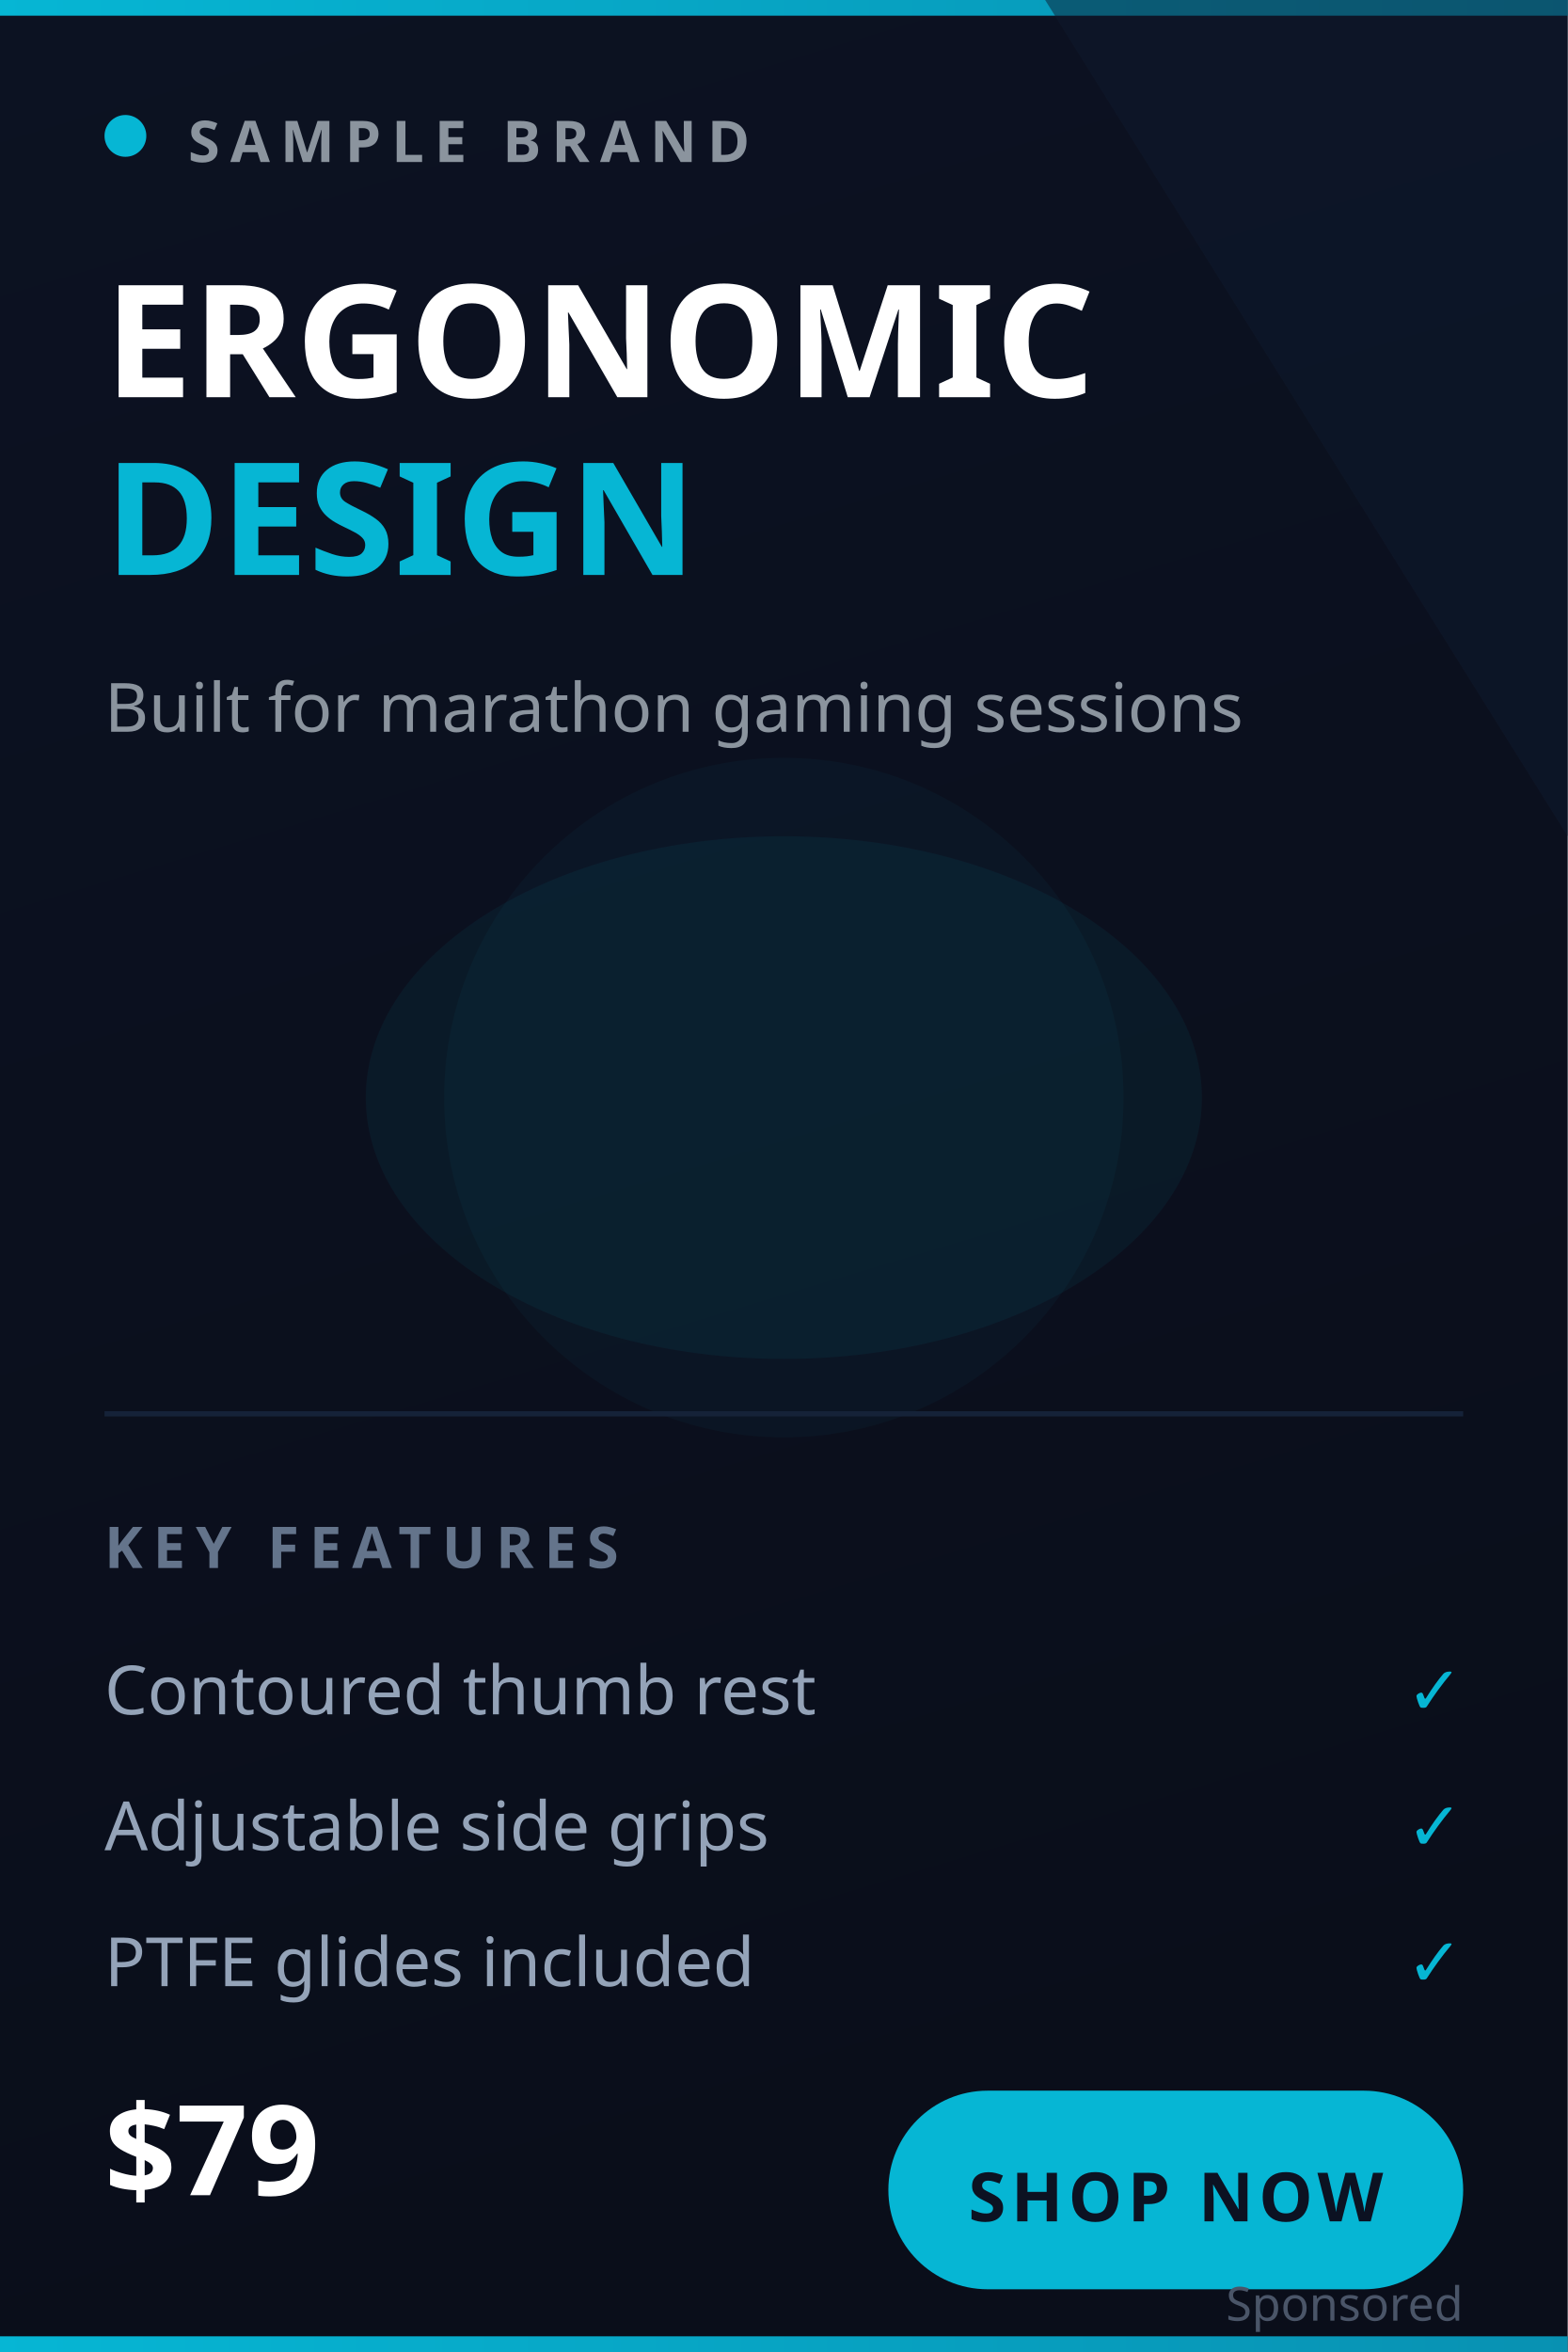
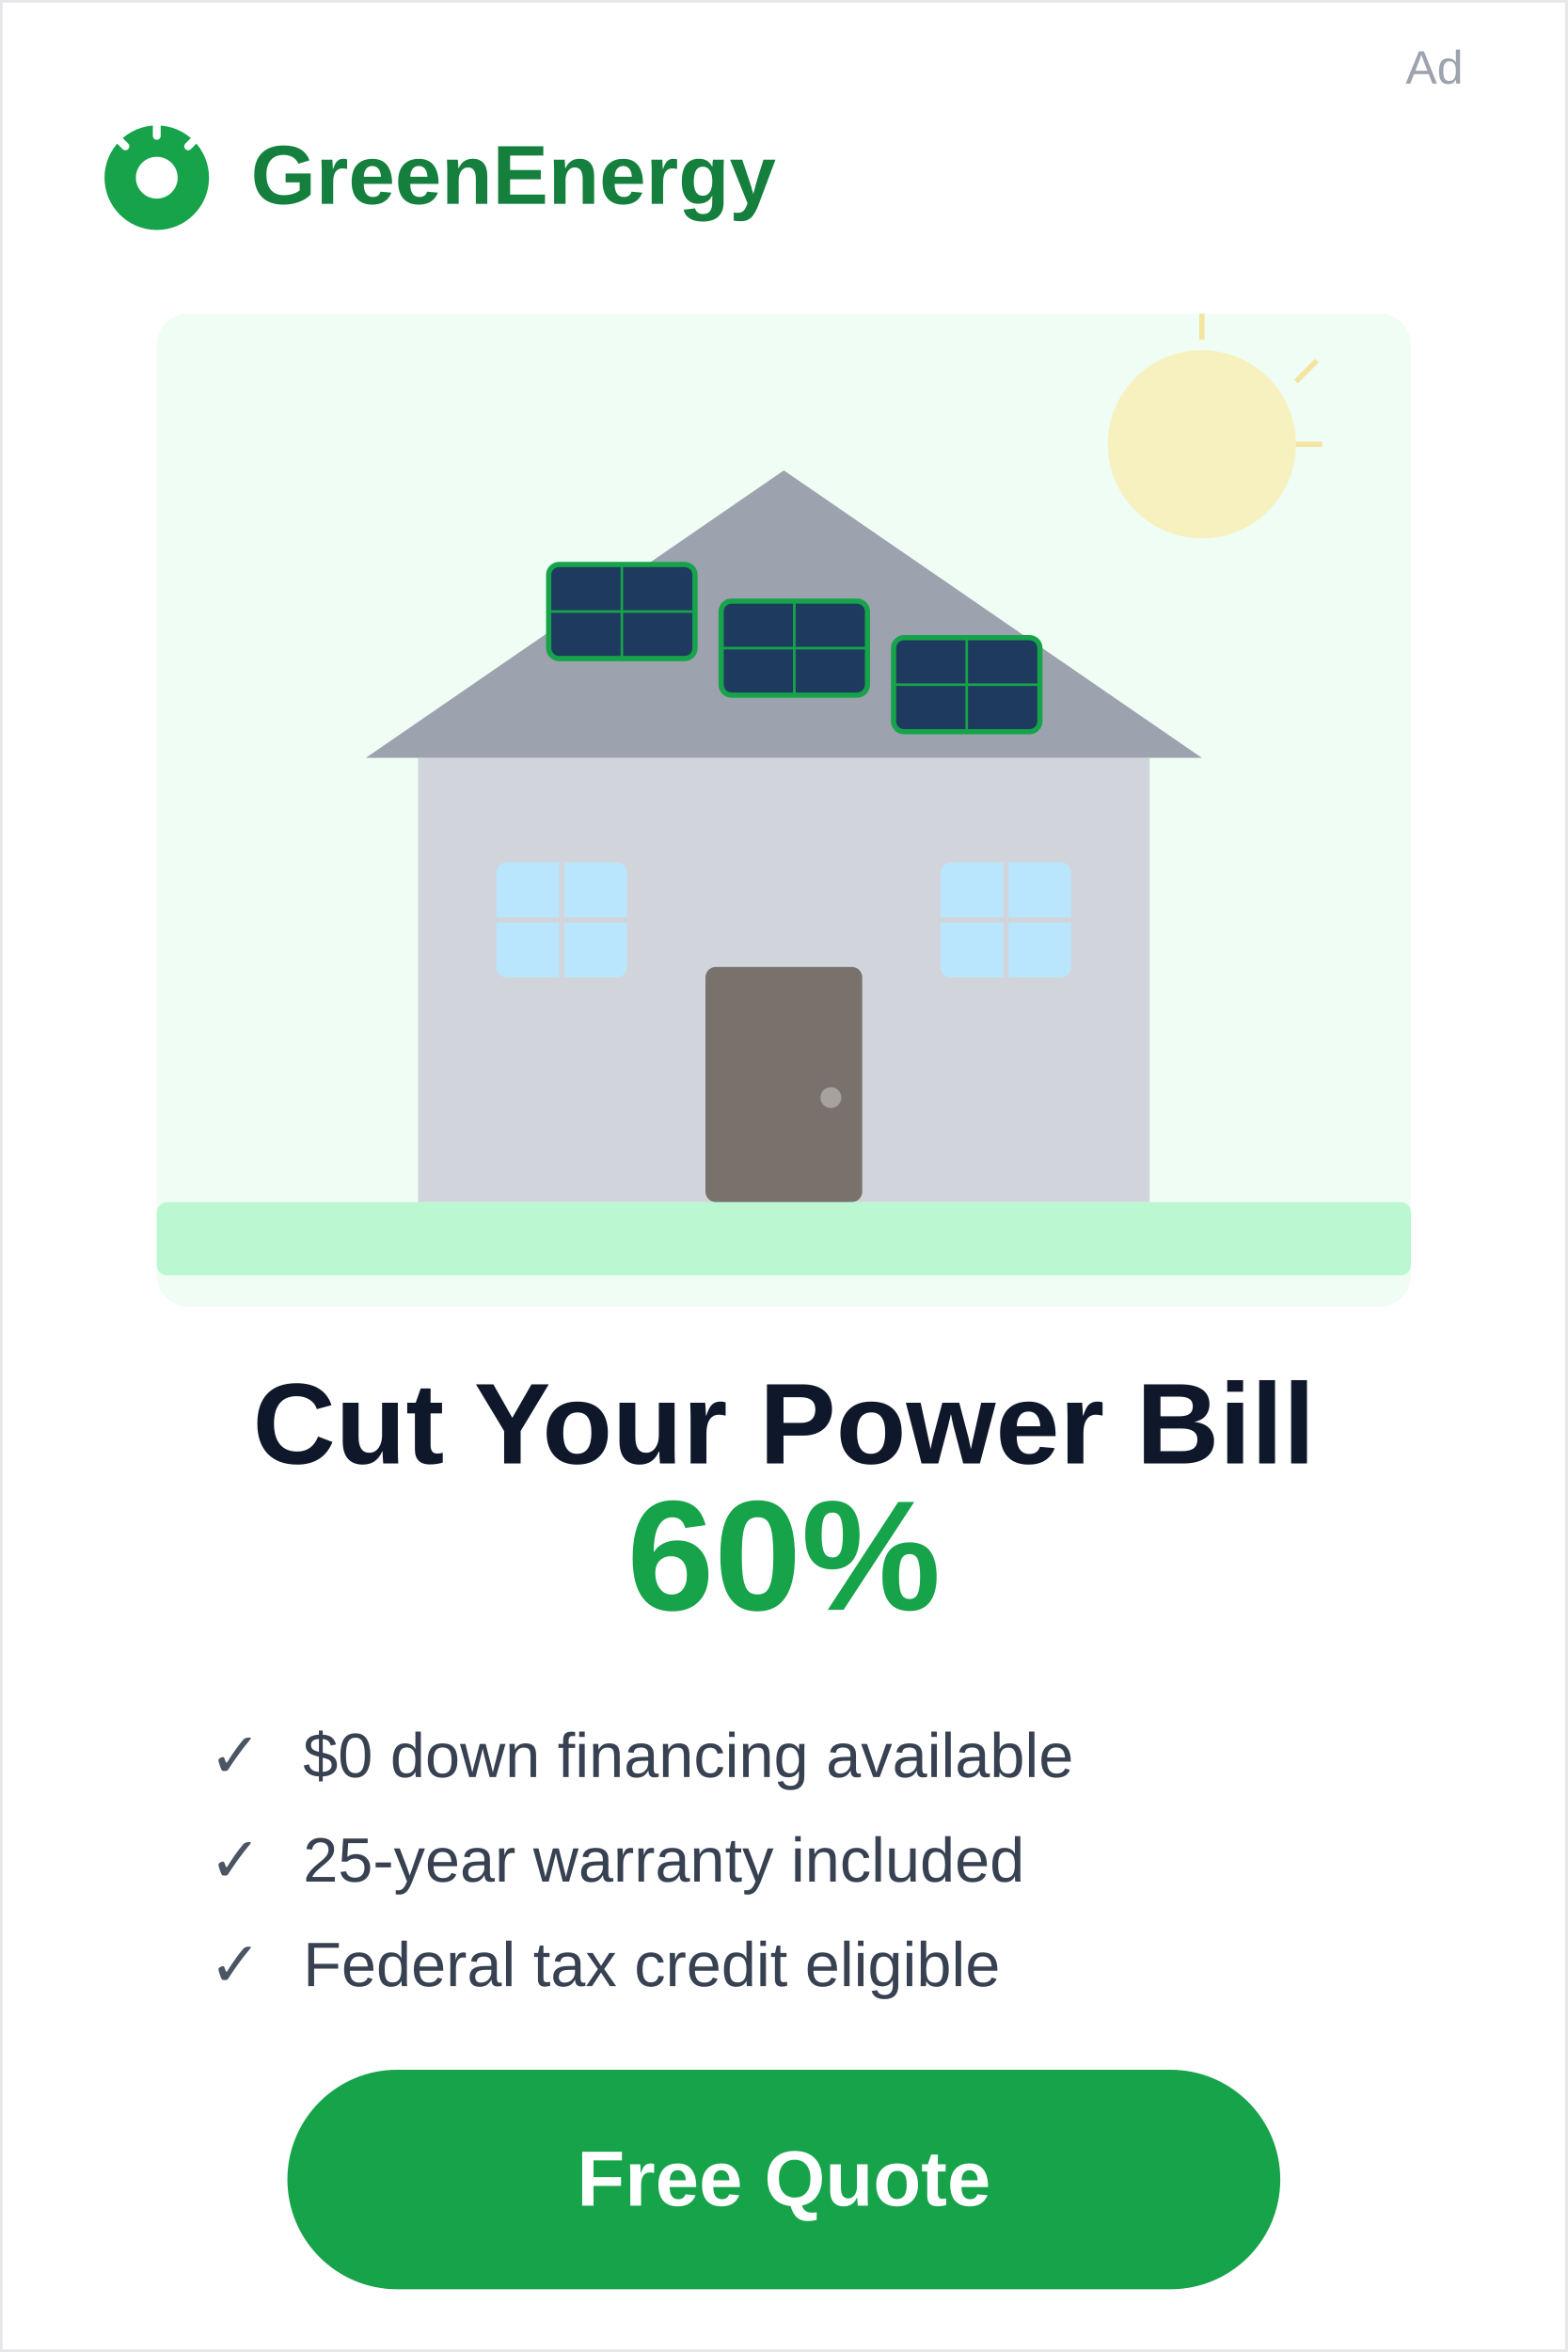
<svg xmlns="http://www.w3.org/2000/svg" width="300" height="450" viewBox="0 0 300 450">
-   <defs>
-     <linearGradient id="bg" x1="0" y1="0" x2="0.2" y2="1">
-       <stop offset="0%" stop-color="#0c1222" />
-       <stop offset="100%" stop-color="#0a0e1a" />
-     </linearGradient>
-     <linearGradient id="accent" x1="0" y1="0" x2="1" y2="0">
-       <stop offset="0%" stop-color="#06b6d4" />
-       <stop offset="100%" stop-color="#0891b2" />
-     </linearGradient>
-   </defs>
-   <rect width="300" height="450" fill="url(#bg)" />
-   <rect width="300" height="3" fill="url(#accent)" />
-   <polygon points="300,0 300,160 200,0" fill="#0e1a2e" opacity="0.5" />
-   <circle cx="150" cy="210" r="65" fill="#06b6d4" opacity="0.04" />
-   <rect x="20" y="22" width="8" height="8" rx="4" fill="#06b6d4" />
-   <text x="36" y="31" font-family="system-ui, sans-serif" font-size="11" font-weight="700" fill="#8b949e" letter-spacing="2">SAMPLE BRAND</text>
-   <text x="20" y="76" font-family="system-ui, sans-serif" font-size="30" font-weight="900" fill="#ffffff">ERGONOMIC</text>
-   <text x="20" y="110" font-family="system-ui, sans-serif" font-size="30" font-weight="900" fill="#06b6d4">DESIGN</text>
-   <text x="20" y="140" font-family="system-ui, sans-serif" font-size="13" font-weight="400" fill="#8b949e">Built for marathon gaming sessions</text>
-   <g transform="translate(50, 165)" opacity="0.06">
-     <ellipse cx="100" cy="45" rx="80" ry="50" fill="#06b6d4" />
+   <rect width="300" height="450" fill="#ffffff" stroke="#e5e7eb" stroke-width="1" />
+   <text x="280" y="16" font-family="Arial, Helvetica, sans-serif" font-size="9" fill="#9ca3af" text-anchor="end">Ad</text>
+   <circle cx="30" cy="34" r="10" fill="#16a34a" />
+   <line x1="30" y1="26" x2="30" y2="22" stroke="#ffffff" stroke-width="1.5" stroke-linecap="round" />
+   <line x1="36" y1="28" x2="39" y2="25" stroke="#ffffff" stroke-width="1.5" stroke-linecap="round" />
+   <line x1="24" y1="28" x2="21" y2="25" stroke="#ffffff" stroke-width="1.5" stroke-linecap="round" />
+   <circle cx="30" cy="34" r="4" fill="#ffffff" />
+   <text x="48" y="39" font-family="Arial, Helvetica, sans-serif" font-size="16" font-weight="700" fill="#15803d">GreenEnergy</text>
+   <rect x="30" y="60" width="240" height="190" rx="6" fill="#f0fdf4" />
+   <circle cx="230" cy="85" r="18" fill="#fde68a" opacity="0.5" />
+   <line x1="230" y1="65" x2="230" y2="60" stroke="#fbbf24" stroke-width="1" opacity="0.4" />
+   <line x1="248" y1="73" x2="252" y2="69" stroke="#fbbf24" stroke-width="1" opacity="0.4" />
+   <line x1="248" y1="85" x2="253" y2="85" stroke="#fbbf24" stroke-width="1" opacity="0.4" />
+   <rect x="80" y="145" width="140" height="85" fill="#d1d5db" />
+   <polygon points="70,145 150,90 230,145" fill="#9ca3af" />
+   <rect x="105" y="108" width="28" height="18" rx="2" fill="#1e3a5f" stroke="#16a34a" stroke-width="1" />
+   <line x1="119" y1="108" x2="119" y2="126" stroke="#16a34a" stroke-width="0.5" />
+   <line x1="105" y1="117" x2="133" y2="117" stroke="#16a34a" stroke-width="0.5" />
+   <rect x="138" y="115" width="28" height="18" rx="2" fill="#1e3a5f" stroke="#16a34a" stroke-width="1" />
+   <line x1="152" y1="115" x2="152" y2="133" stroke="#16a34a" stroke-width="0.5" />
+   <line x1="138" y1="124" x2="166" y2="124" stroke="#16a34a" stroke-width="0.5" />
+   <rect x="171" y="122" width="28" height="18" rx="2" fill="#1e3a5f" stroke="#16a34a" stroke-width="1" />
+   <line x1="185" y1="122" x2="185" y2="140" stroke="#16a34a" stroke-width="0.5" />
+   <line x1="171" y1="131" x2="199" y2="131" stroke="#16a34a" stroke-width="0.5" />
+   <rect x="135" y="185" width="30" height="45" rx="2" fill="#78716c" />
+   <circle cx="159" cy="210" r="2" fill="#a8a29e" />
+   <rect x="95" y="165" width="25" height="22" rx="2" fill="#bae6fd" />
+   <line x1="107.5" y1="165" x2="107.5" y2="187" stroke="#d1d5db" stroke-width="1" />
+   <line x1="95" y1="176" x2="120" y2="176" stroke="#d1d5db" stroke-width="1" />
+   <rect x="180" y="165" width="25" height="22" rx="2" fill="#bae6fd" />
+   <line x1="192.5" y1="165" x2="192.5" y2="187" stroke="#d1d5db" stroke-width="1" />
+   <line x1="180" y1="176" x2="205" y2="176" stroke="#d1d5db" stroke-width="1" />
+   <rect x="30" y="230" width="240" height="14" rx="2" fill="#bbf7d0" />
+   <text x="150" y="280" font-family="Arial, Helvetica, sans-serif" font-size="22" font-weight="700" fill="#0f172a" text-anchor="middle">Cut Your Power Bill</text>
+   <text x="150" y="308" font-family="Arial, Helvetica, sans-serif" font-size="30" font-weight="800" fill="#16a34a" text-anchor="middle">60%</text>
+   <g font-family="Arial, Helvetica, sans-serif" font-size="12" fill="#4b5563">
+     <text x="40" y="340">✓</text>
+     <text x="58" y="340" fill="#374151">$0 down financing available</text>
+     <text x="40" y="360">✓</text>
+     <text x="58" y="360" fill="#374151">25-year warranty included</text>
+     <text x="40" y="380">✓</text>
+     <text x="58" y="380" fill="#374151">Federal tax credit eligible</text>
  </g>
-   <rect x="20" y="270" width="260" height="1" fill="#152238" />
-   <text x="20" y="300" font-family="system-ui, sans-serif" font-size="11" font-weight="700" fill="#64748b" letter-spacing="2">KEY FEATURES</text>
-   <text x="20" y="328" font-family="system-ui, sans-serif" font-size="13" font-weight="500" fill="#94a3b8">Contoured thumb rest</text>
-   <text x="280" y="328" font-family="system-ui, sans-serif" font-size="13" font-weight="700" fill="#06b6d4" text-anchor="end">✓</text>
-   <text x="20" y="354" font-family="system-ui, sans-serif" font-size="13" font-weight="500" fill="#94a3b8">Adjustable side grips</text>
-   <text x="280" y="354" font-family="system-ui, sans-serif" font-size="13" font-weight="700" fill="#06b6d4" text-anchor="end">✓</text>
-   <text x="20" y="380" font-family="system-ui, sans-serif" font-size="13" font-weight="500" fill="#94a3b8">PTFE glides included</text>
-   <text x="280" y="380" font-family="system-ui, sans-serif" font-size="13" font-weight="700" fill="#06b6d4" text-anchor="end">✓</text>
-   <text x="20" y="420" font-family="system-ui, sans-serif" font-size="24" font-weight="900" fill="#ffffff">$79</text>
-   <rect x="170" y="400" width="110" height="38" rx="19" fill="#06b6d4" />
-   <text x="225" y="425" font-family="system-ui, sans-serif" font-size="13" font-weight="800" fill="#0c1222" text-anchor="middle" letter-spacing="1">SHOP NOW</text>
-   <text x="280" y="444" font-family="system-ui, sans-serif" font-size="9" font-weight="500" fill="#4a5568" text-anchor="end">Sponsored</text>
-   <rect y="447" width="300" height="3" fill="url(#accent)" />
+   <rect x="55" y="396" width="190" height="42" rx="21" fill="#16a34a" />
+   <text x="150" y="422" font-family="Arial, Helvetica, sans-serif" font-size="15" font-weight="700" fill="#ffffff" text-anchor="middle">Free Quote</text>
+   <text x="150" y="448" font-family="Arial, Helvetica, sans-serif" font-size="0" fill="#9ca3af" text-anchor="middle" />
</svg>
